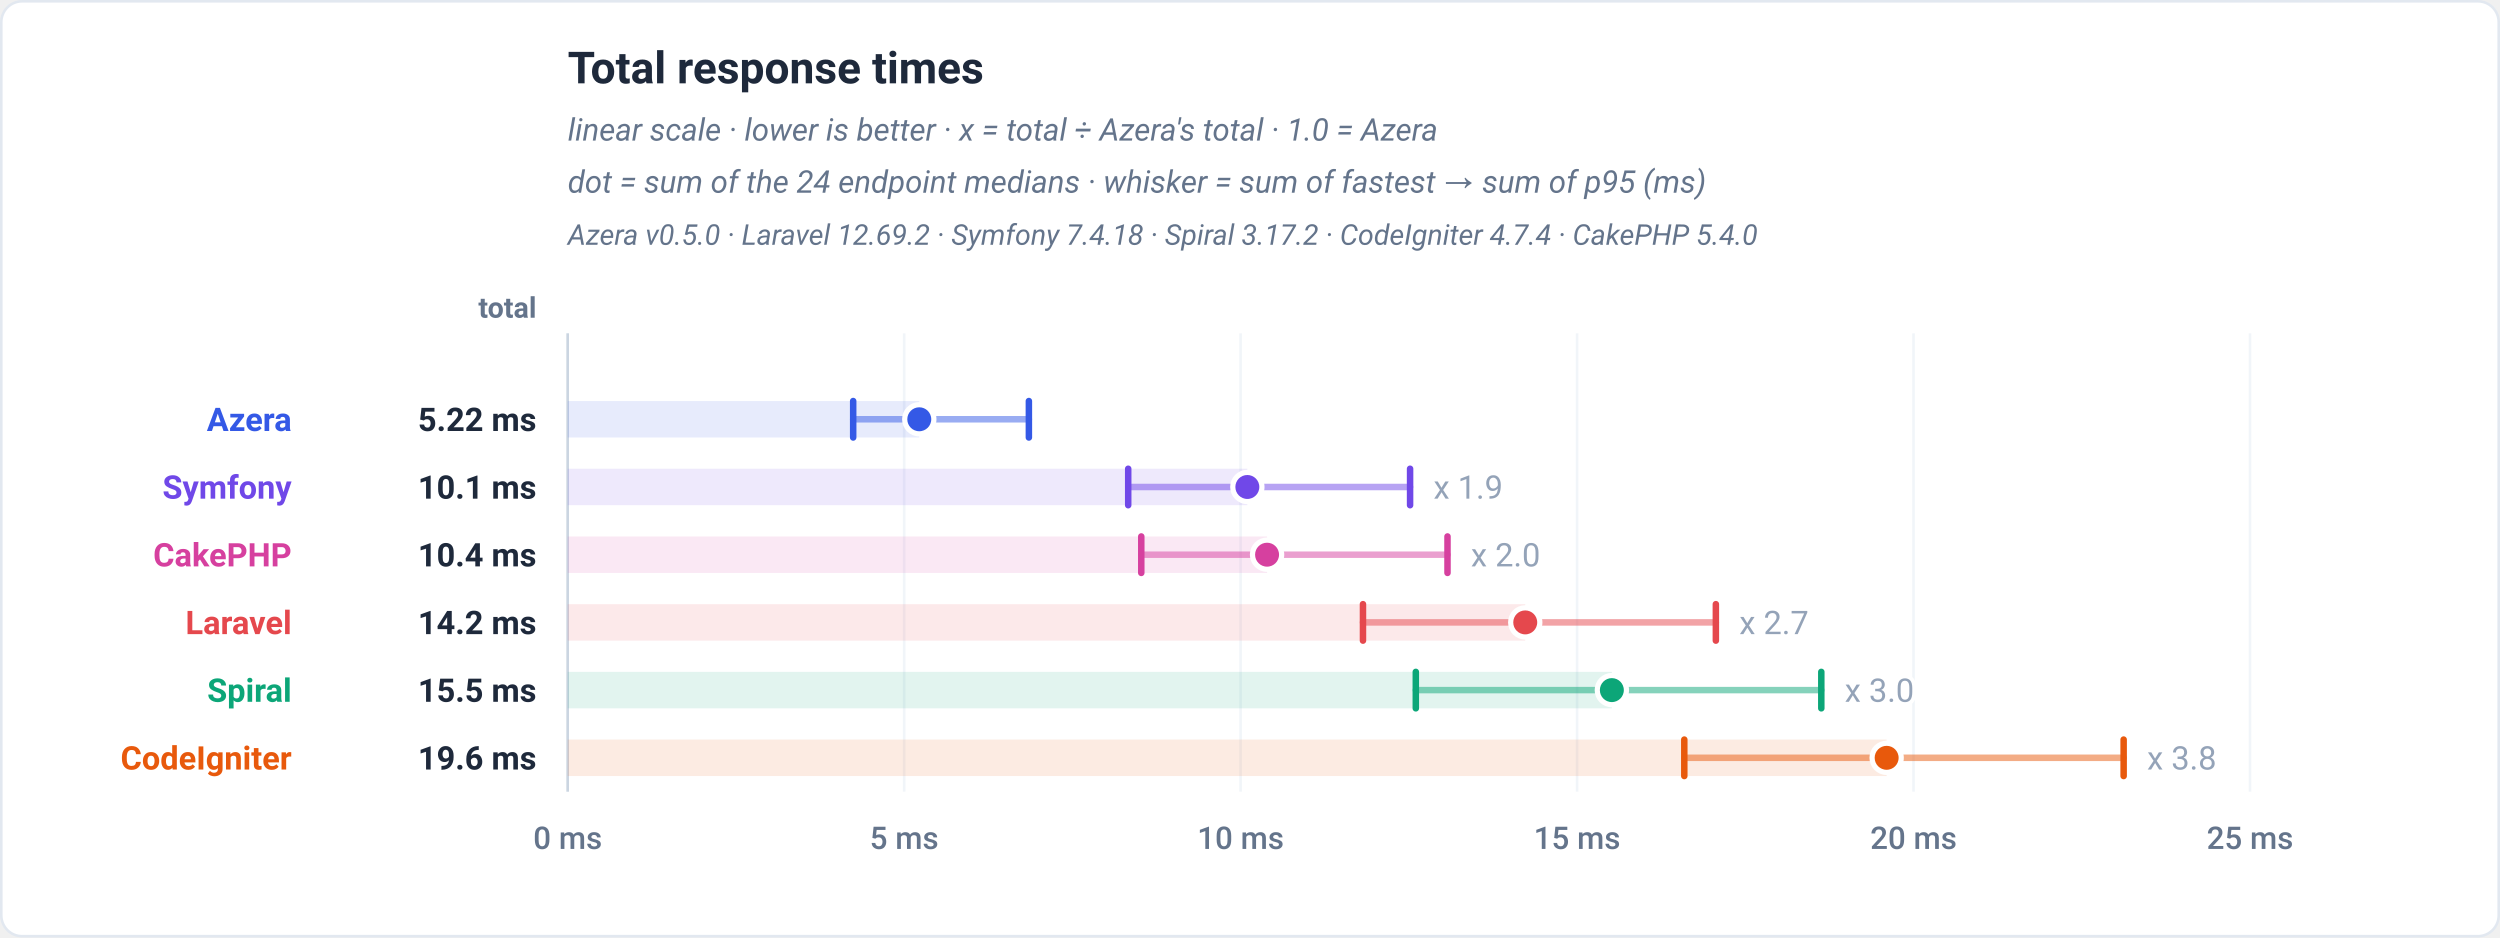
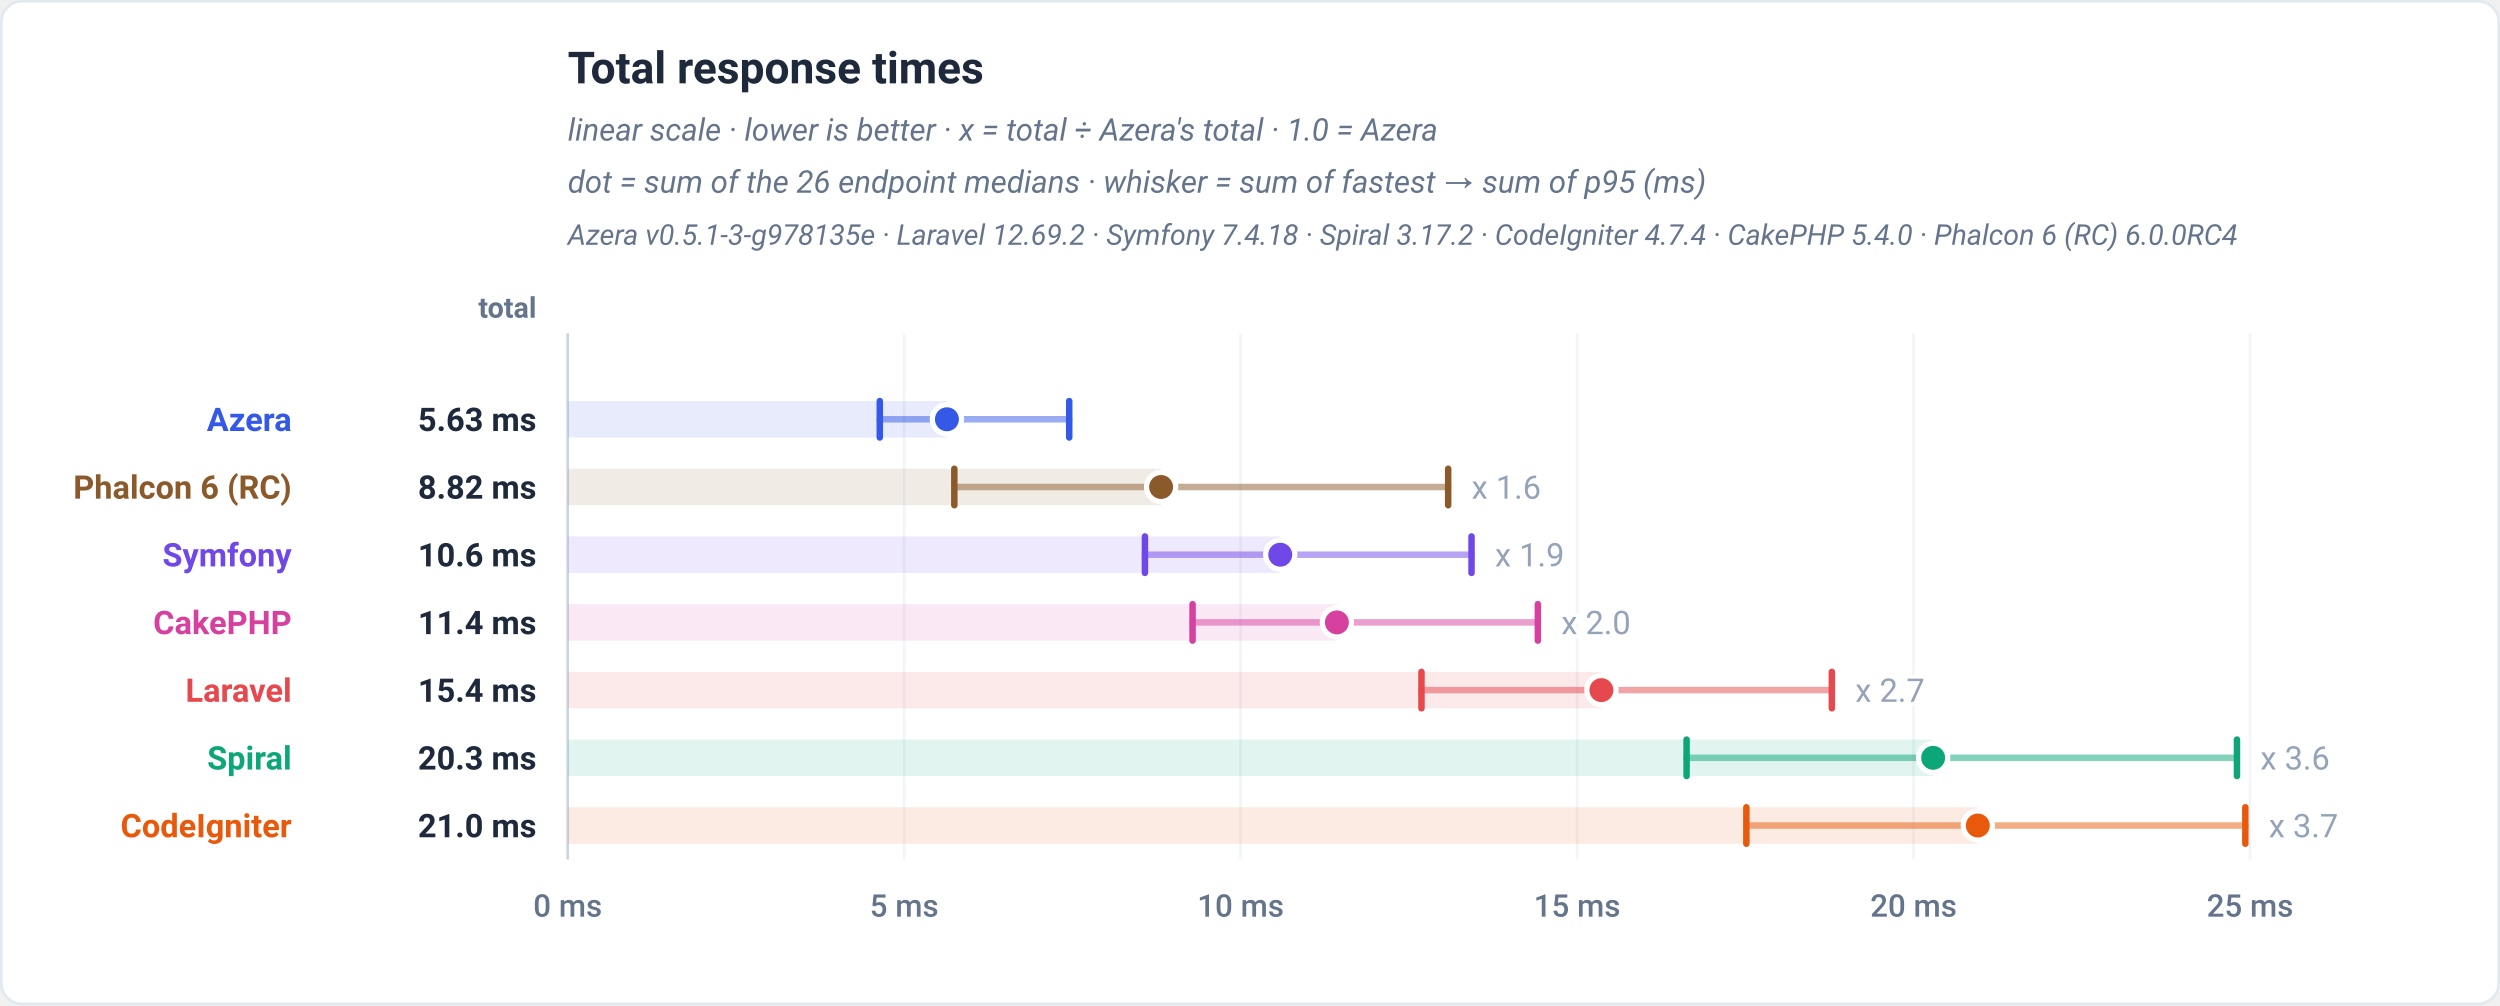
- <svg xmlns="http://www.w3.org/2000/svg" viewBox="0 0 960 360" width="960" height="360" role="img" font-family="-apple-system,BlinkMacSystemFont,'Segoe UI',Roboto,Helvetica,Arial,sans-serif">
-   <rect x="0.5" y="0.5" width="959" height="359" rx="8" fill="#ffffff" stroke="#e2e8f0" />
+ <svg xmlns="http://www.w3.org/2000/svg" viewBox="0 0 960 386" width="960" height="386" role="img" font-family="-apple-system,BlinkMacSystemFont,'Segoe UI',Roboto,Helvetica,Arial,sans-serif">
+   <rect x="0.5" y="0.5" width="959" height="385" rx="8" fill="#ffffff" stroke="#e2e8f0" />
  <text x="218" y="32" font-family="-apple-system,BlinkMacSystemFont,'Segoe UI',Roboto,Helvetica,Arial,sans-serif" font-size="17" font-weight="700" fill="#1e293b" text-anchor="start">Total response times</text>
  <text x="218" y="54" font-family="-apple-system,BlinkMacSystemFont,'Segoe UI',Roboto,Helvetica,Arial,sans-serif" font-size="12" font-weight="400" fill="#64748b" text-anchor="start" font-style="italic">linear scale · lower is better · x = total ÷ Azera's total · 1.0 = Azera</text>
-   <text x="218" y="74" font-family="-apple-system,BlinkMacSystemFont,'Segoe UI',Roboto,Helvetica,Arial,sans-serif" font-size="12" font-weight="400" fill="#64748b" text-anchor="start" font-style="italic">dot = sum of the 24 endpoint medians · whisker = sum of fastest → sum of p95 (ms)</text>
-   <text x="218" y="94" font-family="-apple-system,BlinkMacSystemFont,'Segoe UI',Roboto,Helvetica,Arial,sans-serif" font-size="11" font-weight="400" fill="#64748b" text-anchor="start" font-style="italic">Azera v0.5.0 · Laravel 12.69.2 · Symfony 7.4.18 · Spiral 3.17.2 · CodeIgniter 4.7.4 · CakePHP 5.4.0</text>
+   <text x="218" y="74" font-family="-apple-system,BlinkMacSystemFont,'Segoe UI',Roboto,Helvetica,Arial,sans-serif" font-size="12" font-weight="400" fill="#64748b" text-anchor="start" font-style="italic">dot = sum of the 26 endpoint medians · whisker = sum of fastest → sum of p95 (ms)</text>
+   <text x="218" y="94" font-family="-apple-system,BlinkMacSystemFont,'Segoe UI',Roboto,Helvetica,Arial,sans-serif" font-size="11" font-weight="400" fill="#64748b" text-anchor="start" font-style="italic">Azera v0.5.1-3-g978135e · Laravel 12.69.2 · Symfony 7.4.18 · Spiral 3.17.2 · CodeIgniter 4.7.4 · CakePHP 5.4.0 · Phalcon 6 (RC) 6.0.0RC4</text>
  <text x="206" y="122" font-family="-apple-system,BlinkMacSystemFont,'Segoe UI',Roboto,Helvetica,Arial,sans-serif" font-size="11" font-weight="600" fill="#64748b" text-anchor="end">total</text>
-   <line x1="218" y1="128" x2="218" y2="304" stroke="#f1f5f9" stroke-width="1" />
-   <text x="218" y="326" font-family="-apple-system,BlinkMacSystemFont,'Segoe UI',Roboto,Helvetica,Arial,sans-serif" font-size="12" font-weight="500" fill="#64748b" text-anchor="middle">0 ms</text>
-   <line x1="347.2" y1="128" x2="347.2" y2="304" stroke="#f1f5f9" stroke-width="1" />
-   <text x="347.2" y="326" font-family="-apple-system,BlinkMacSystemFont,'Segoe UI',Roboto,Helvetica,Arial,sans-serif" font-size="12" font-weight="500" fill="#64748b" text-anchor="middle">5 ms</text>
-   <line x1="476.4" y1="128" x2="476.4" y2="304" stroke="#f1f5f9" stroke-width="1" />
-   <text x="476.4" y="326" font-family="-apple-system,BlinkMacSystemFont,'Segoe UI',Roboto,Helvetica,Arial,sans-serif" font-size="12" font-weight="500" fill="#64748b" text-anchor="middle">10 ms</text>
-   <line x1="605.6" y1="128" x2="605.6" y2="304" stroke="#f1f5f9" stroke-width="1" />
-   <text x="605.6" y="326" font-family="-apple-system,BlinkMacSystemFont,'Segoe UI',Roboto,Helvetica,Arial,sans-serif" font-size="12" font-weight="500" fill="#64748b" text-anchor="middle">15 ms</text>
-   <line x1="734.8" y1="128" x2="734.8" y2="304" stroke="#f1f5f9" stroke-width="1" />
-   <text x="734.8" y="326" font-family="-apple-system,BlinkMacSystemFont,'Segoe UI',Roboto,Helvetica,Arial,sans-serif" font-size="12" font-weight="500" fill="#64748b" text-anchor="middle">20 ms</text>
-   <line x1="864" y1="128" x2="864" y2="304" stroke="#f1f5f9" stroke-width="1" />
-   <text x="864" y="326" font-family="-apple-system,BlinkMacSystemFont,'Segoe UI',Roboto,Helvetica,Arial,sans-serif" font-size="12" font-weight="500" fill="#64748b" text-anchor="middle">25 ms</text>
-   <line x1="218" y1="128" x2="218" y2="304" stroke="#cbd5e1" stroke-width="1" />
-   <rect x="218" y="154" width="135" height="14" fill="#3459e6" fill-opacity="0.12" />
-   <line x1="327.62" y1="161" x2="395.09" y2="161" stroke="#3459e6" stroke-width="2.5" stroke-linecap="round" opacity="0.5" />
-   <line x1="327.62" y1="154" x2="327.62" y2="168" stroke="#3459e6" stroke-width="2.5" stroke-linecap="round" />
-   <line x1="395.09" y1="154" x2="395.09" y2="168" stroke="#3459e6" stroke-width="2.5" stroke-linecap="round" />
-   <circle cx="353" cy="161" r="5.6" fill="#3459e6" stroke="#ffffff" stroke-width="2" />
+   <line x1="218" y1="128" x2="218" y2="330" stroke="#f1f5f9" stroke-width="1" />
+   <text x="218" y="352" font-family="-apple-system,BlinkMacSystemFont,'Segoe UI',Roboto,Helvetica,Arial,sans-serif" font-size="12" font-weight="500" fill="#64748b" text-anchor="middle">0 ms</text>
+   <line x1="347.2" y1="128" x2="347.2" y2="330" stroke="#f1f5f9" stroke-width="1" />
+   <text x="347.2" y="352" font-family="-apple-system,BlinkMacSystemFont,'Segoe UI',Roboto,Helvetica,Arial,sans-serif" font-size="12" font-weight="500" fill="#64748b" text-anchor="middle">5 ms</text>
+   <line x1="476.4" y1="128" x2="476.4" y2="330" stroke="#f1f5f9" stroke-width="1" />
+   <text x="476.4" y="352" font-family="-apple-system,BlinkMacSystemFont,'Segoe UI',Roboto,Helvetica,Arial,sans-serif" font-size="12" font-weight="500" fill="#64748b" text-anchor="middle">10 ms</text>
+   <line x1="605.6" y1="128" x2="605.6" y2="330" stroke="#f1f5f9" stroke-width="1" />
+   <text x="605.6" y="352" font-family="-apple-system,BlinkMacSystemFont,'Segoe UI',Roboto,Helvetica,Arial,sans-serif" font-size="12" font-weight="500" fill="#64748b" text-anchor="middle">15 ms</text>
+   <line x1="734.8" y1="128" x2="734.8" y2="330" stroke="#f1f5f9" stroke-width="1" />
+   <text x="734.8" y="352" font-family="-apple-system,BlinkMacSystemFont,'Segoe UI',Roboto,Helvetica,Arial,sans-serif" font-size="12" font-weight="500" fill="#64748b" text-anchor="middle">20 ms</text>
+   <line x1="864" y1="128" x2="864" y2="330" stroke="#f1f5f9" stroke-width="1" />
+   <text x="864" y="352" font-family="-apple-system,BlinkMacSystemFont,'Segoe UI',Roboto,Helvetica,Arial,sans-serif" font-size="12" font-weight="500" fill="#64748b" text-anchor="middle">25 ms</text>
+   <line x1="218" y1="128" x2="218" y2="330" stroke="#cbd5e1" stroke-width="1" />
+   <rect x="218" y="154" width="145.61" height="14" fill="#3459e6" fill-opacity="0.12" />
+   <line x1="337.84" y1="161" x2="410.58" y2="161" stroke="#3459e6" stroke-width="2.5" stroke-linecap="round" opacity="0.5" />
+   <line x1="337.84" y1="154" x2="337.84" y2="168" stroke="#3459e6" stroke-width="2.5" stroke-linecap="round" />
+   <line x1="410.58" y1="154" x2="410.58" y2="168" stroke="#3459e6" stroke-width="2.5" stroke-linecap="round" />
+   <circle cx="363.61" cy="161" r="5.6" fill="#3459e6" stroke="#ffffff" stroke-width="2" />
  <text x="112" y="165.5" font-family="-apple-system,BlinkMacSystemFont,'Segoe UI',Roboto,Helvetica,Arial,sans-serif" font-size="12.5" font-weight="700" fill="#3459e6" text-anchor="end">Azera</text>
-   <text x="206" y="165.5" font-family="-apple-system,BlinkMacSystemFont,'Segoe UI',Roboto,Helvetica,Arial,sans-serif" font-size="12.5" font-weight="700" fill="#1e293b" text-anchor="end">5.22 ms</text>
-   <rect x="218" y="180" width="260.98" height="14" fill="#7048e8" fill-opacity="0.12" />
-   <line x1="433.23" y1="187" x2="541.47" y2="187" stroke="#7048e8" stroke-width="2.5" stroke-linecap="round" opacity="0.5" />
-   <line x1="433.23" y1="180" x2="433.23" y2="194" stroke="#7048e8" stroke-width="2.5" stroke-linecap="round" />
-   <line x1="541.47" y1="180" x2="541.47" y2="194" stroke="#7048e8" stroke-width="2.5" stroke-linecap="round" />
-   <circle cx="478.98" cy="187" r="5.6" fill="#7048e8" stroke="#ffffff" stroke-width="2" />
-   <text x="550.47" y="191.5" font-family="-apple-system,BlinkMacSystemFont,'Segoe UI',Roboto,Helvetica,Arial,sans-serif" font-size="12.5" font-weight="400" fill="#94a3b8" text-anchor="start" stroke="#ffffff" stroke-width="3" paint-order="stroke" stroke-linejoin="round">x 1.9</text>
-   <text x="112" y="191.5" font-family="-apple-system,BlinkMacSystemFont,'Segoe UI',Roboto,Helvetica,Arial,sans-serif" font-size="12.5" font-weight="700" fill="#7048e8" text-anchor="end">Symfony</text>
-   <text x="206" y="191.5" font-family="-apple-system,BlinkMacSystemFont,'Segoe UI',Roboto,Helvetica,Arial,sans-serif" font-size="12.5" font-weight="700" fill="#1e293b" text-anchor="end">10.1 ms</text>
-   <rect x="218" y="206" width="268.55" height="14" fill="#d6409f" fill-opacity="0.12" />
-   <line x1="438.25" y1="213" x2="555.84" y2="213" stroke="#d6409f" stroke-width="2.5" stroke-linecap="round" opacity="0.5" />
-   <line x1="438.25" y1="206" x2="438.25" y2="220" stroke="#d6409f" stroke-width="2.5" stroke-linecap="round" />
-   <line x1="555.84" y1="206" x2="555.84" y2="220" stroke="#d6409f" stroke-width="2.5" stroke-linecap="round" />
-   <circle cx="486.55" cy="213" r="5.6" fill="#d6409f" stroke="#ffffff" stroke-width="2" />
-   <text x="564.84" y="217.5" font-family="-apple-system,BlinkMacSystemFont,'Segoe UI',Roboto,Helvetica,Arial,sans-serif" font-size="12.5" font-weight="400" fill="#94a3b8" text-anchor="start" stroke="#ffffff" stroke-width="3" paint-order="stroke" stroke-linejoin="round">x 2.0</text>
-   <text x="112" y="217.5" font-family="-apple-system,BlinkMacSystemFont,'Segoe UI',Roboto,Helvetica,Arial,sans-serif" font-size="12.5" font-weight="700" fill="#d6409f" text-anchor="end">CakePHP</text>
-   <text x="206" y="217.5" font-family="-apple-system,BlinkMacSystemFont,'Segoe UI',Roboto,Helvetica,Arial,sans-serif" font-size="12.5" font-weight="700" fill="#1e293b" text-anchor="end">10.4 ms</text>
-   <rect x="218" y="232" width="367.69" height="14" fill="#e5484d" fill-opacity="0.12" />
-   <line x1="523.38" y1="239" x2="658.89" y2="239" stroke="#e5484d" stroke-width="2.5" stroke-linecap="round" opacity="0.5" />
-   <line x1="523.38" y1="232" x2="523.38" y2="246" stroke="#e5484d" stroke-width="2.5" stroke-linecap="round" />
-   <line x1="658.89" y1="232" x2="658.89" y2="246" stroke="#e5484d" stroke-width="2.5" stroke-linecap="round" />
-   <circle cx="585.69" cy="239" r="5.6" fill="#e5484d" stroke="#ffffff" stroke-width="2" />
-   <text x="667.89" y="243.5" font-family="-apple-system,BlinkMacSystemFont,'Segoe UI',Roboto,Helvetica,Arial,sans-serif" font-size="12.5" font-weight="400" fill="#94a3b8" text-anchor="start" stroke="#ffffff" stroke-width="3" paint-order="stroke" stroke-linejoin="round">x 2.7</text>
-   <text x="112" y="243.5" font-family="-apple-system,BlinkMacSystemFont,'Segoe UI',Roboto,Helvetica,Arial,sans-serif" font-size="12.5" font-weight="700" fill="#e5484d" text-anchor="end">Laravel</text>
-   <text x="206" y="243.5" font-family="-apple-system,BlinkMacSystemFont,'Segoe UI',Roboto,Helvetica,Arial,sans-serif" font-size="12.5" font-weight="700" fill="#1e293b" text-anchor="end">14.2 ms</text>
-   <rect x="218" y="258" width="400.95" height="14" fill="#0ca678" fill-opacity="0.12" />
-   <line x1="543.67" y1="265" x2="699.38" y2="265" stroke="#0ca678" stroke-width="2.5" stroke-linecap="round" opacity="0.5" />
-   <line x1="543.67" y1="258" x2="543.67" y2="272" stroke="#0ca678" stroke-width="2.5" stroke-linecap="round" />
-   <line x1="699.38" y1="258" x2="699.38" y2="272" stroke="#0ca678" stroke-width="2.5" stroke-linecap="round" />
-   <circle cx="618.95" cy="265" r="5.6" fill="#0ca678" stroke="#ffffff" stroke-width="2" />
-   <text x="708.38" y="269.5" font-family="-apple-system,BlinkMacSystemFont,'Segoe UI',Roboto,Helvetica,Arial,sans-serif" font-size="12.5" font-weight="400" fill="#94a3b8" text-anchor="start" stroke="#ffffff" stroke-width="3" paint-order="stroke" stroke-linejoin="round">x 3.0</text>
-   <text x="112" y="269.5" font-family="-apple-system,BlinkMacSystemFont,'Segoe UI',Roboto,Helvetica,Arial,sans-serif" font-size="12.5" font-weight="700" fill="#0ca678" text-anchor="end">Spiral</text>
-   <text x="206" y="269.5" font-family="-apple-system,BlinkMacSystemFont,'Segoe UI',Roboto,Helvetica,Arial,sans-serif" font-size="12.5" font-weight="700" fill="#1e293b" text-anchor="end">15.5 ms</text>
-   <rect x="218" y="284" width="506.47" height="14" fill="#e8590c" fill-opacity="0.12" />
-   <line x1="646.77" y1="291" x2="815.48" y2="291" stroke="#e8590c" stroke-width="2.5" stroke-linecap="round" opacity="0.5" />
-   <line x1="646.77" y1="284" x2="646.77" y2="298" stroke="#e8590c" stroke-width="2.5" stroke-linecap="round" />
-   <line x1="815.48" y1="284" x2="815.48" y2="298" stroke="#e8590c" stroke-width="2.5" stroke-linecap="round" />
-   <circle cx="724.47" cy="291" r="5.6" fill="#e8590c" stroke="#ffffff" stroke-width="2" />
-   <text x="824.48" y="295.5" font-family="-apple-system,BlinkMacSystemFont,'Segoe UI',Roboto,Helvetica,Arial,sans-serif" font-size="12.5" font-weight="400" fill="#94a3b8" text-anchor="start" stroke="#ffffff" stroke-width="3" paint-order="stroke" stroke-linejoin="round">x 3.8</text>
-   <text x="112" y="295.5" font-family="-apple-system,BlinkMacSystemFont,'Segoe UI',Roboto,Helvetica,Arial,sans-serif" font-size="12.5" font-weight="700" fill="#e8590c" text-anchor="end">CodeIgniter</text>
-   <text x="206" y="295.5" font-family="-apple-system,BlinkMacSystemFont,'Segoe UI',Roboto,Helvetica,Arial,sans-serif" font-size="12.5" font-weight="700" fill="#1e293b" text-anchor="end">19.6 ms</text>
+   <text x="206" y="165.5" font-family="-apple-system,BlinkMacSystemFont,'Segoe UI',Roboto,Helvetica,Arial,sans-serif" font-size="12.5" font-weight="700" fill="#1e293b" text-anchor="end">5.63 ms</text>
+   <rect x="218" y="180" width="227.86" height="14" fill="#8b5a2b" fill-opacity="0.12" />
+   <line x1="366.46" y1="187" x2="556.1" y2="187" stroke="#8b5a2b" stroke-width="2.5" stroke-linecap="round" opacity="0.5" />
+   <line x1="366.46" y1="180" x2="366.46" y2="194" stroke="#8b5a2b" stroke-width="2.5" stroke-linecap="round" />
+   <line x1="556.1" y1="180" x2="556.1" y2="194" stroke="#8b5a2b" stroke-width="2.5" stroke-linecap="round" />
+   <circle cx="445.86" cy="187" r="5.6" fill="#8b5a2b" stroke="#ffffff" stroke-width="2" />
+   <text x="565.1" y="191.5" font-family="-apple-system,BlinkMacSystemFont,'Segoe UI',Roboto,Helvetica,Arial,sans-serif" font-size="12.5" font-weight="400" fill="#94a3b8" text-anchor="start" stroke="#ffffff" stroke-width="3" paint-order="stroke" stroke-linejoin="round">x 1.6</text>
+   <text x="112" y="191.5" font-family="-apple-system,BlinkMacSystemFont,'Segoe UI',Roboto,Helvetica,Arial,sans-serif" font-size="12.5" font-weight="700" fill="#8b5a2b" text-anchor="end">Phalcon 6 (RC)</text>
+   <text x="206" y="191.5" font-family="-apple-system,BlinkMacSystemFont,'Segoe UI',Roboto,Helvetica,Arial,sans-serif" font-size="12.5" font-weight="700" fill="#1e293b" text-anchor="end">8.82 ms</text>
+   <rect x="218" y="206" width="273.61" height="14" fill="#7048e8" fill-opacity="0.12" />
+   <line x1="439.65" y1="213" x2="565.07" y2="213" stroke="#7048e8" stroke-width="2.5" stroke-linecap="round" opacity="0.5" />
+   <line x1="439.65" y1="206" x2="439.65" y2="220" stroke="#7048e8" stroke-width="2.5" stroke-linecap="round" />
+   <line x1="565.07" y1="206" x2="565.07" y2="220" stroke="#7048e8" stroke-width="2.5" stroke-linecap="round" />
+   <circle cx="491.61" cy="213" r="5.6" fill="#7048e8" stroke="#ffffff" stroke-width="2" />
+   <text x="574.07" y="217.5" font-family="-apple-system,BlinkMacSystemFont,'Segoe UI',Roboto,Helvetica,Arial,sans-serif" font-size="12.5" font-weight="400" fill="#94a3b8" text-anchor="start" stroke="#ffffff" stroke-width="3" paint-order="stroke" stroke-linejoin="round">x 1.9</text>
+   <text x="112" y="217.5" font-family="-apple-system,BlinkMacSystemFont,'Segoe UI',Roboto,Helvetica,Arial,sans-serif" font-size="12.5" font-weight="700" fill="#7048e8" text-anchor="end">Symfony</text>
+   <text x="206" y="217.5" font-family="-apple-system,BlinkMacSystemFont,'Segoe UI',Roboto,Helvetica,Arial,sans-serif" font-size="12.5" font-weight="700" fill="#1e293b" text-anchor="end">10.6 ms</text>
+   <rect x="218" y="232" width="295.36" height="14" fill="#d6409f" fill-opacity="0.12" />
+   <line x1="457.95" y1="239" x2="590.54" y2="239" stroke="#d6409f" stroke-width="2.5" stroke-linecap="round" opacity="0.5" />
+   <line x1="457.95" y1="232" x2="457.95" y2="246" stroke="#d6409f" stroke-width="2.5" stroke-linecap="round" />
+   <line x1="590.54" y1="232" x2="590.54" y2="246" stroke="#d6409f" stroke-width="2.5" stroke-linecap="round" />
+   <circle cx="513.36" cy="239" r="5.6" fill="#d6409f" stroke="#ffffff" stroke-width="2" />
+   <text x="599.54" y="243.5" font-family="-apple-system,BlinkMacSystemFont,'Segoe UI',Roboto,Helvetica,Arial,sans-serif" font-size="12.5" font-weight="400" fill="#94a3b8" text-anchor="start" stroke="#ffffff" stroke-width="3" paint-order="stroke" stroke-linejoin="round">x 2.0</text>
+   <text x="112" y="243.5" font-family="-apple-system,BlinkMacSystemFont,'Segoe UI',Roboto,Helvetica,Arial,sans-serif" font-size="12.5" font-weight="700" fill="#d6409f" text-anchor="end">CakePHP</text>
+   <text x="206" y="243.5" font-family="-apple-system,BlinkMacSystemFont,'Segoe UI',Roboto,Helvetica,Arial,sans-serif" font-size="12.5" font-weight="700" fill="#1e293b" text-anchor="end">11.4 ms</text>
+   <rect x="218" y="258" width="396.93" height="14" fill="#e5484d" fill-opacity="0.12" />
+   <line x1="545.84" y1="265" x2="703.43" y2="265" stroke="#e5484d" stroke-width="2.5" stroke-linecap="round" opacity="0.5" />
+   <line x1="545.84" y1="258" x2="545.84" y2="272" stroke="#e5484d" stroke-width="2.5" stroke-linecap="round" />
+   <line x1="703.43" y1="258" x2="703.43" y2="272" stroke="#e5484d" stroke-width="2.5" stroke-linecap="round" />
+   <circle cx="614.93" cy="265" r="5.6" fill="#e5484d" stroke="#ffffff" stroke-width="2" />
+   <text x="712.43" y="269.5" font-family="-apple-system,BlinkMacSystemFont,'Segoe UI',Roboto,Helvetica,Arial,sans-serif" font-size="12.5" font-weight="400" fill="#94a3b8" text-anchor="start" stroke="#ffffff" stroke-width="3" paint-order="stroke" stroke-linejoin="round">x 2.7</text>
+   <text x="112" y="269.5" font-family="-apple-system,BlinkMacSystemFont,'Segoe UI',Roboto,Helvetica,Arial,sans-serif" font-size="12.5" font-weight="700" fill="#e5484d" text-anchor="end">Laravel</text>
+   <text x="206" y="269.5" font-family="-apple-system,BlinkMacSystemFont,'Segoe UI',Roboto,Helvetica,Arial,sans-serif" font-size="12.5" font-weight="700" fill="#1e293b" text-anchor="end">15.4 ms</text>
+   <rect x="218" y="284" width="524.32" height="14" fill="#0ca678" fill-opacity="0.12" />
+   <line x1="647.65" y1="291" x2="858.99" y2="291" stroke="#0ca678" stroke-width="2.5" stroke-linecap="round" opacity="0.5" />
+   <line x1="647.65" y1="284" x2="647.65" y2="298" stroke="#0ca678" stroke-width="2.5" stroke-linecap="round" />
+   <line x1="858.99" y1="284" x2="858.99" y2="298" stroke="#0ca678" stroke-width="2.5" stroke-linecap="round" />
+   <circle cx="742.32" cy="291" r="5.6" fill="#0ca678" stroke="#ffffff" stroke-width="2" />
+   <text x="867.99" y="295.5" font-family="-apple-system,BlinkMacSystemFont,'Segoe UI',Roboto,Helvetica,Arial,sans-serif" font-size="12.5" font-weight="400" fill="#94a3b8" text-anchor="start" stroke="#ffffff" stroke-width="3" paint-order="stroke" stroke-linejoin="round">x 3.6</text>
+   <text x="112" y="295.5" font-family="-apple-system,BlinkMacSystemFont,'Segoe UI',Roboto,Helvetica,Arial,sans-serif" font-size="12.5" font-weight="700" fill="#0ca678" text-anchor="end">Spiral</text>
+   <text x="206" y="295.5" font-family="-apple-system,BlinkMacSystemFont,'Segoe UI',Roboto,Helvetica,Arial,sans-serif" font-size="12.5" font-weight="700" fill="#1e293b" text-anchor="end">20.3 ms</text>
+   <rect x="218" y="310" width="541.48" height="14" fill="#e8590c" fill-opacity="0.12" />
+   <line x1="670.6" y1="317" x2="862.21" y2="317" stroke="#e8590c" stroke-width="2.5" stroke-linecap="round" opacity="0.5" />
+   <line x1="670.6" y1="310" x2="670.6" y2="324" stroke="#e8590c" stroke-width="2.5" stroke-linecap="round" />
+   <line x1="862.21" y1="310" x2="862.21" y2="324" stroke="#e8590c" stroke-width="2.5" stroke-linecap="round" />
+   <circle cx="759.48" cy="317" r="5.6" fill="#e8590c" stroke="#ffffff" stroke-width="2" />
+   <text x="871.21" y="321.5" font-family="-apple-system,BlinkMacSystemFont,'Segoe UI',Roboto,Helvetica,Arial,sans-serif" font-size="12.5" font-weight="400" fill="#94a3b8" text-anchor="start" stroke="#ffffff" stroke-width="3" paint-order="stroke" stroke-linejoin="round">x 3.7</text>
+   <text x="112" y="321.5" font-family="-apple-system,BlinkMacSystemFont,'Segoe UI',Roboto,Helvetica,Arial,sans-serif" font-size="12.5" font-weight="700" fill="#e8590c" text-anchor="end">CodeIgniter</text>
+   <text x="206" y="321.5" font-family="-apple-system,BlinkMacSystemFont,'Segoe UI',Roboto,Helvetica,Arial,sans-serif" font-size="12.5" font-weight="700" fill="#1e293b" text-anchor="end">21.0 ms</text>
</svg>
